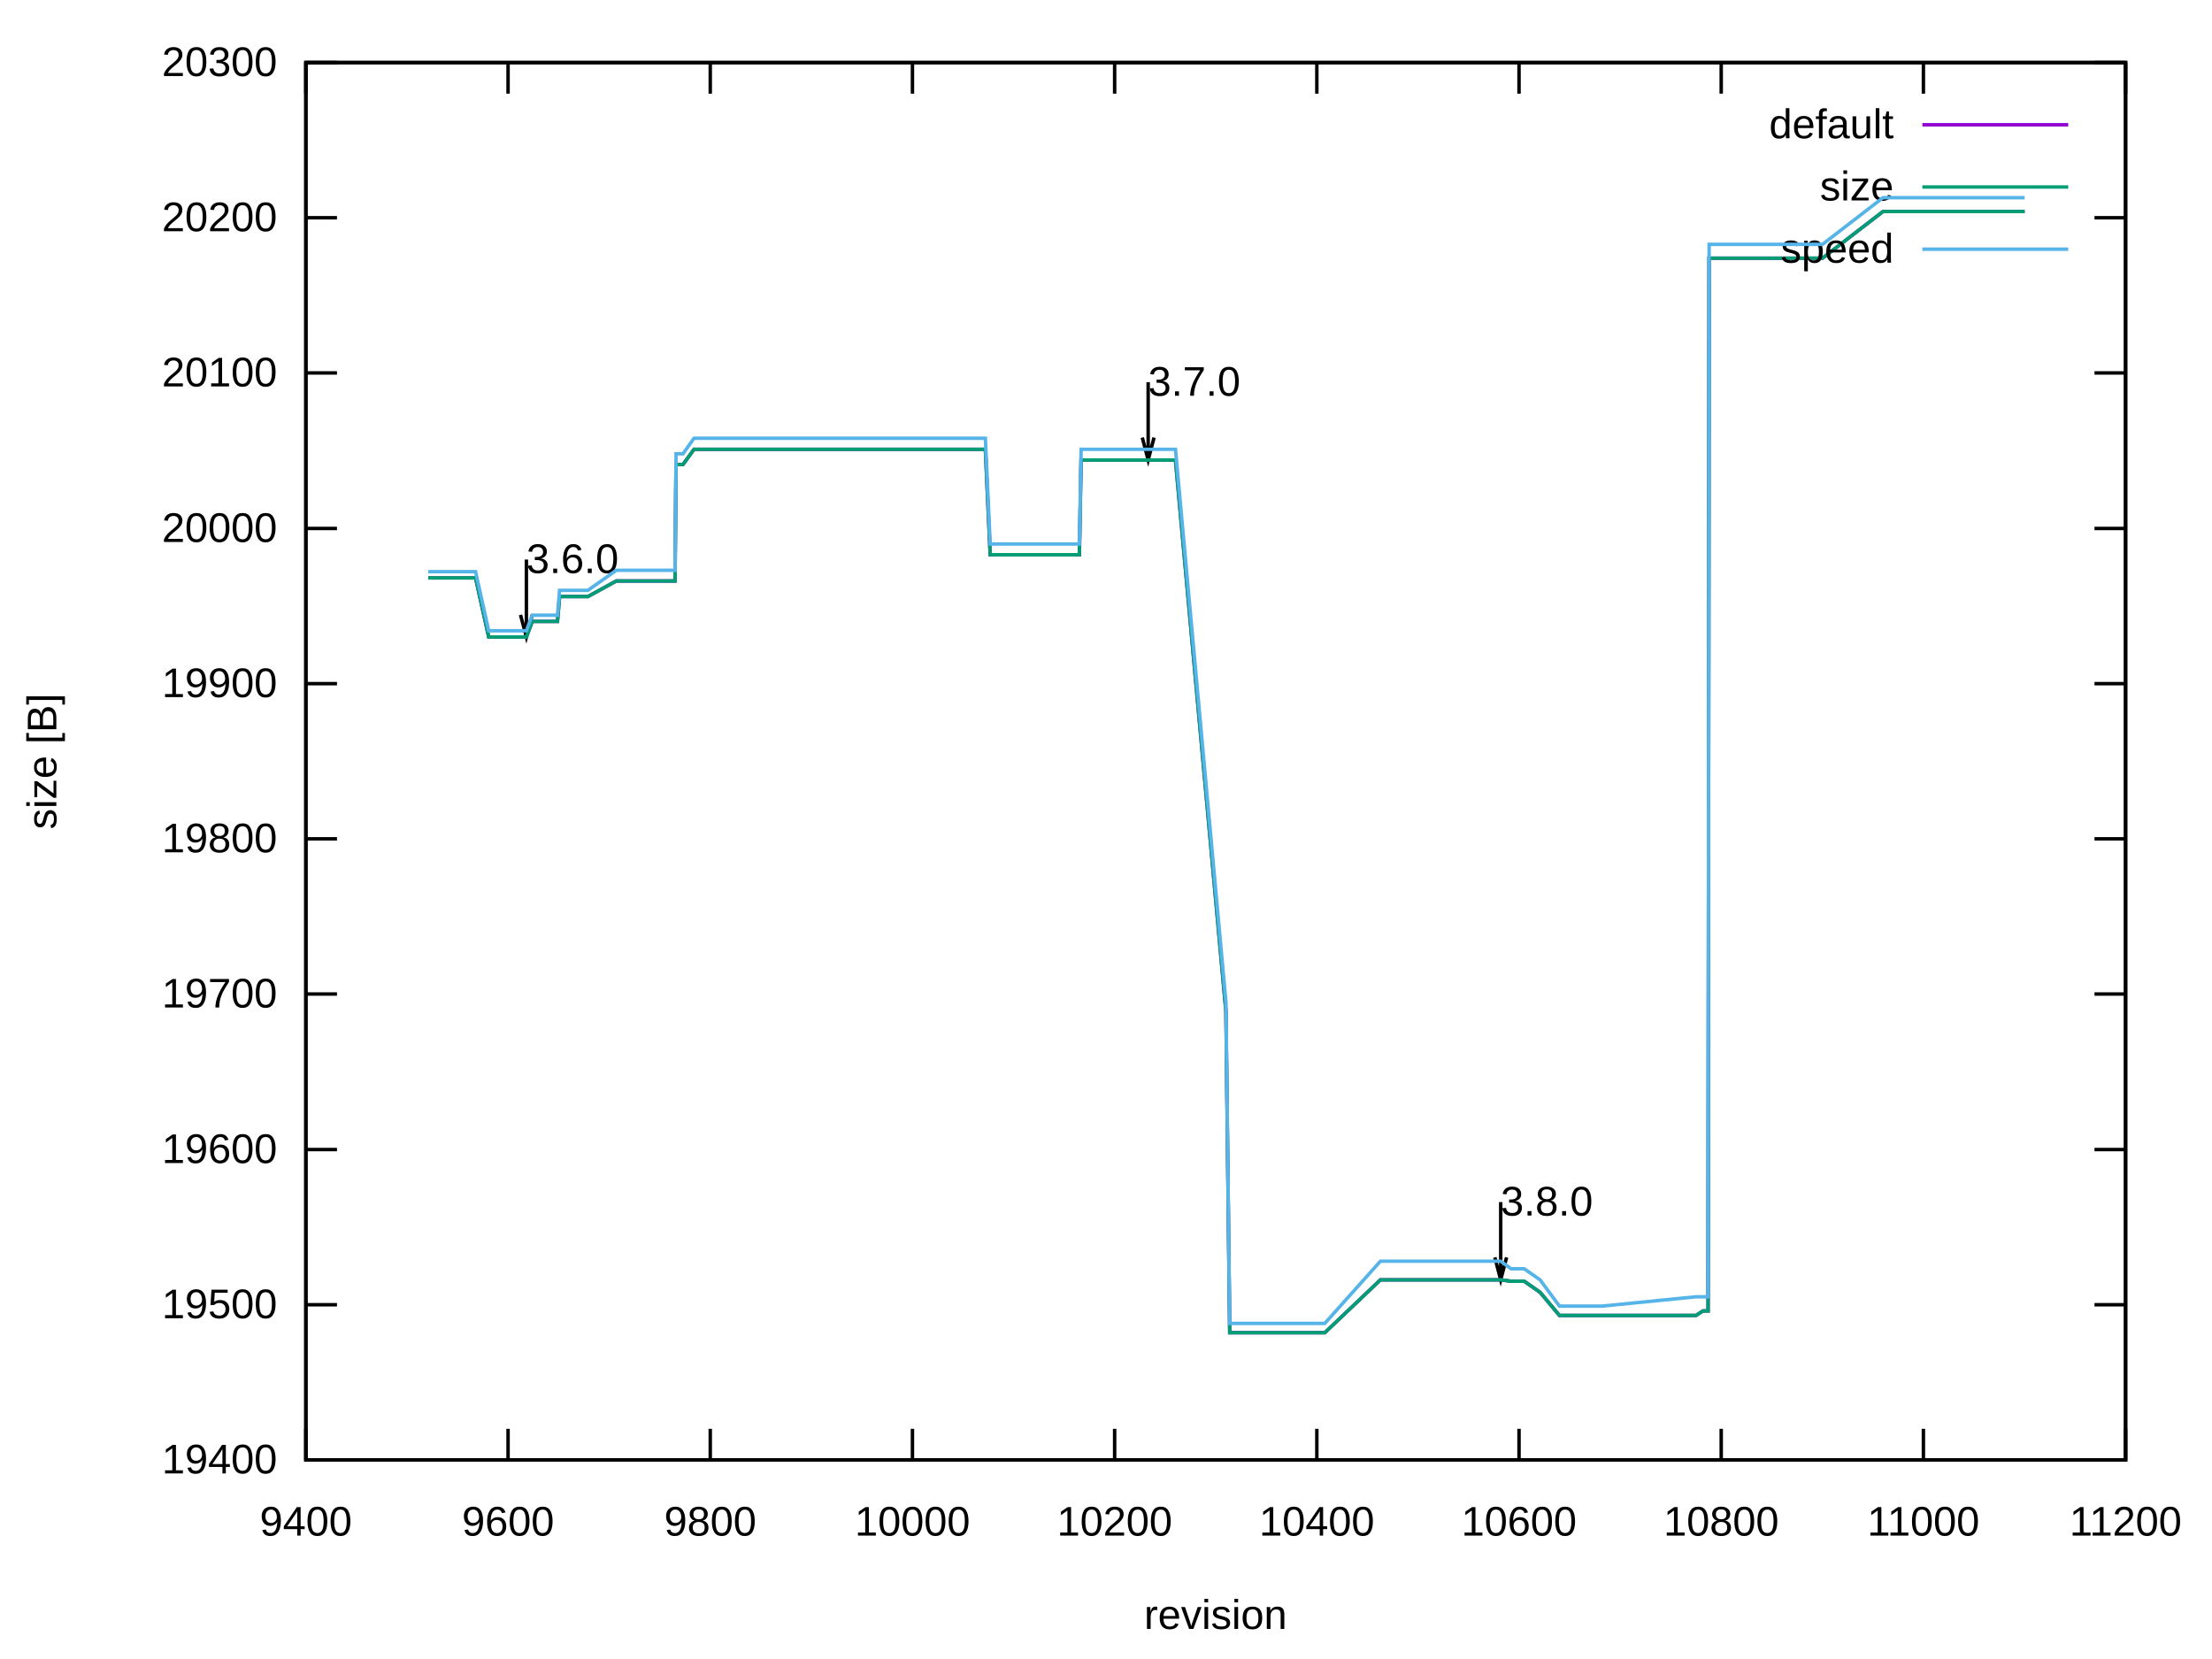
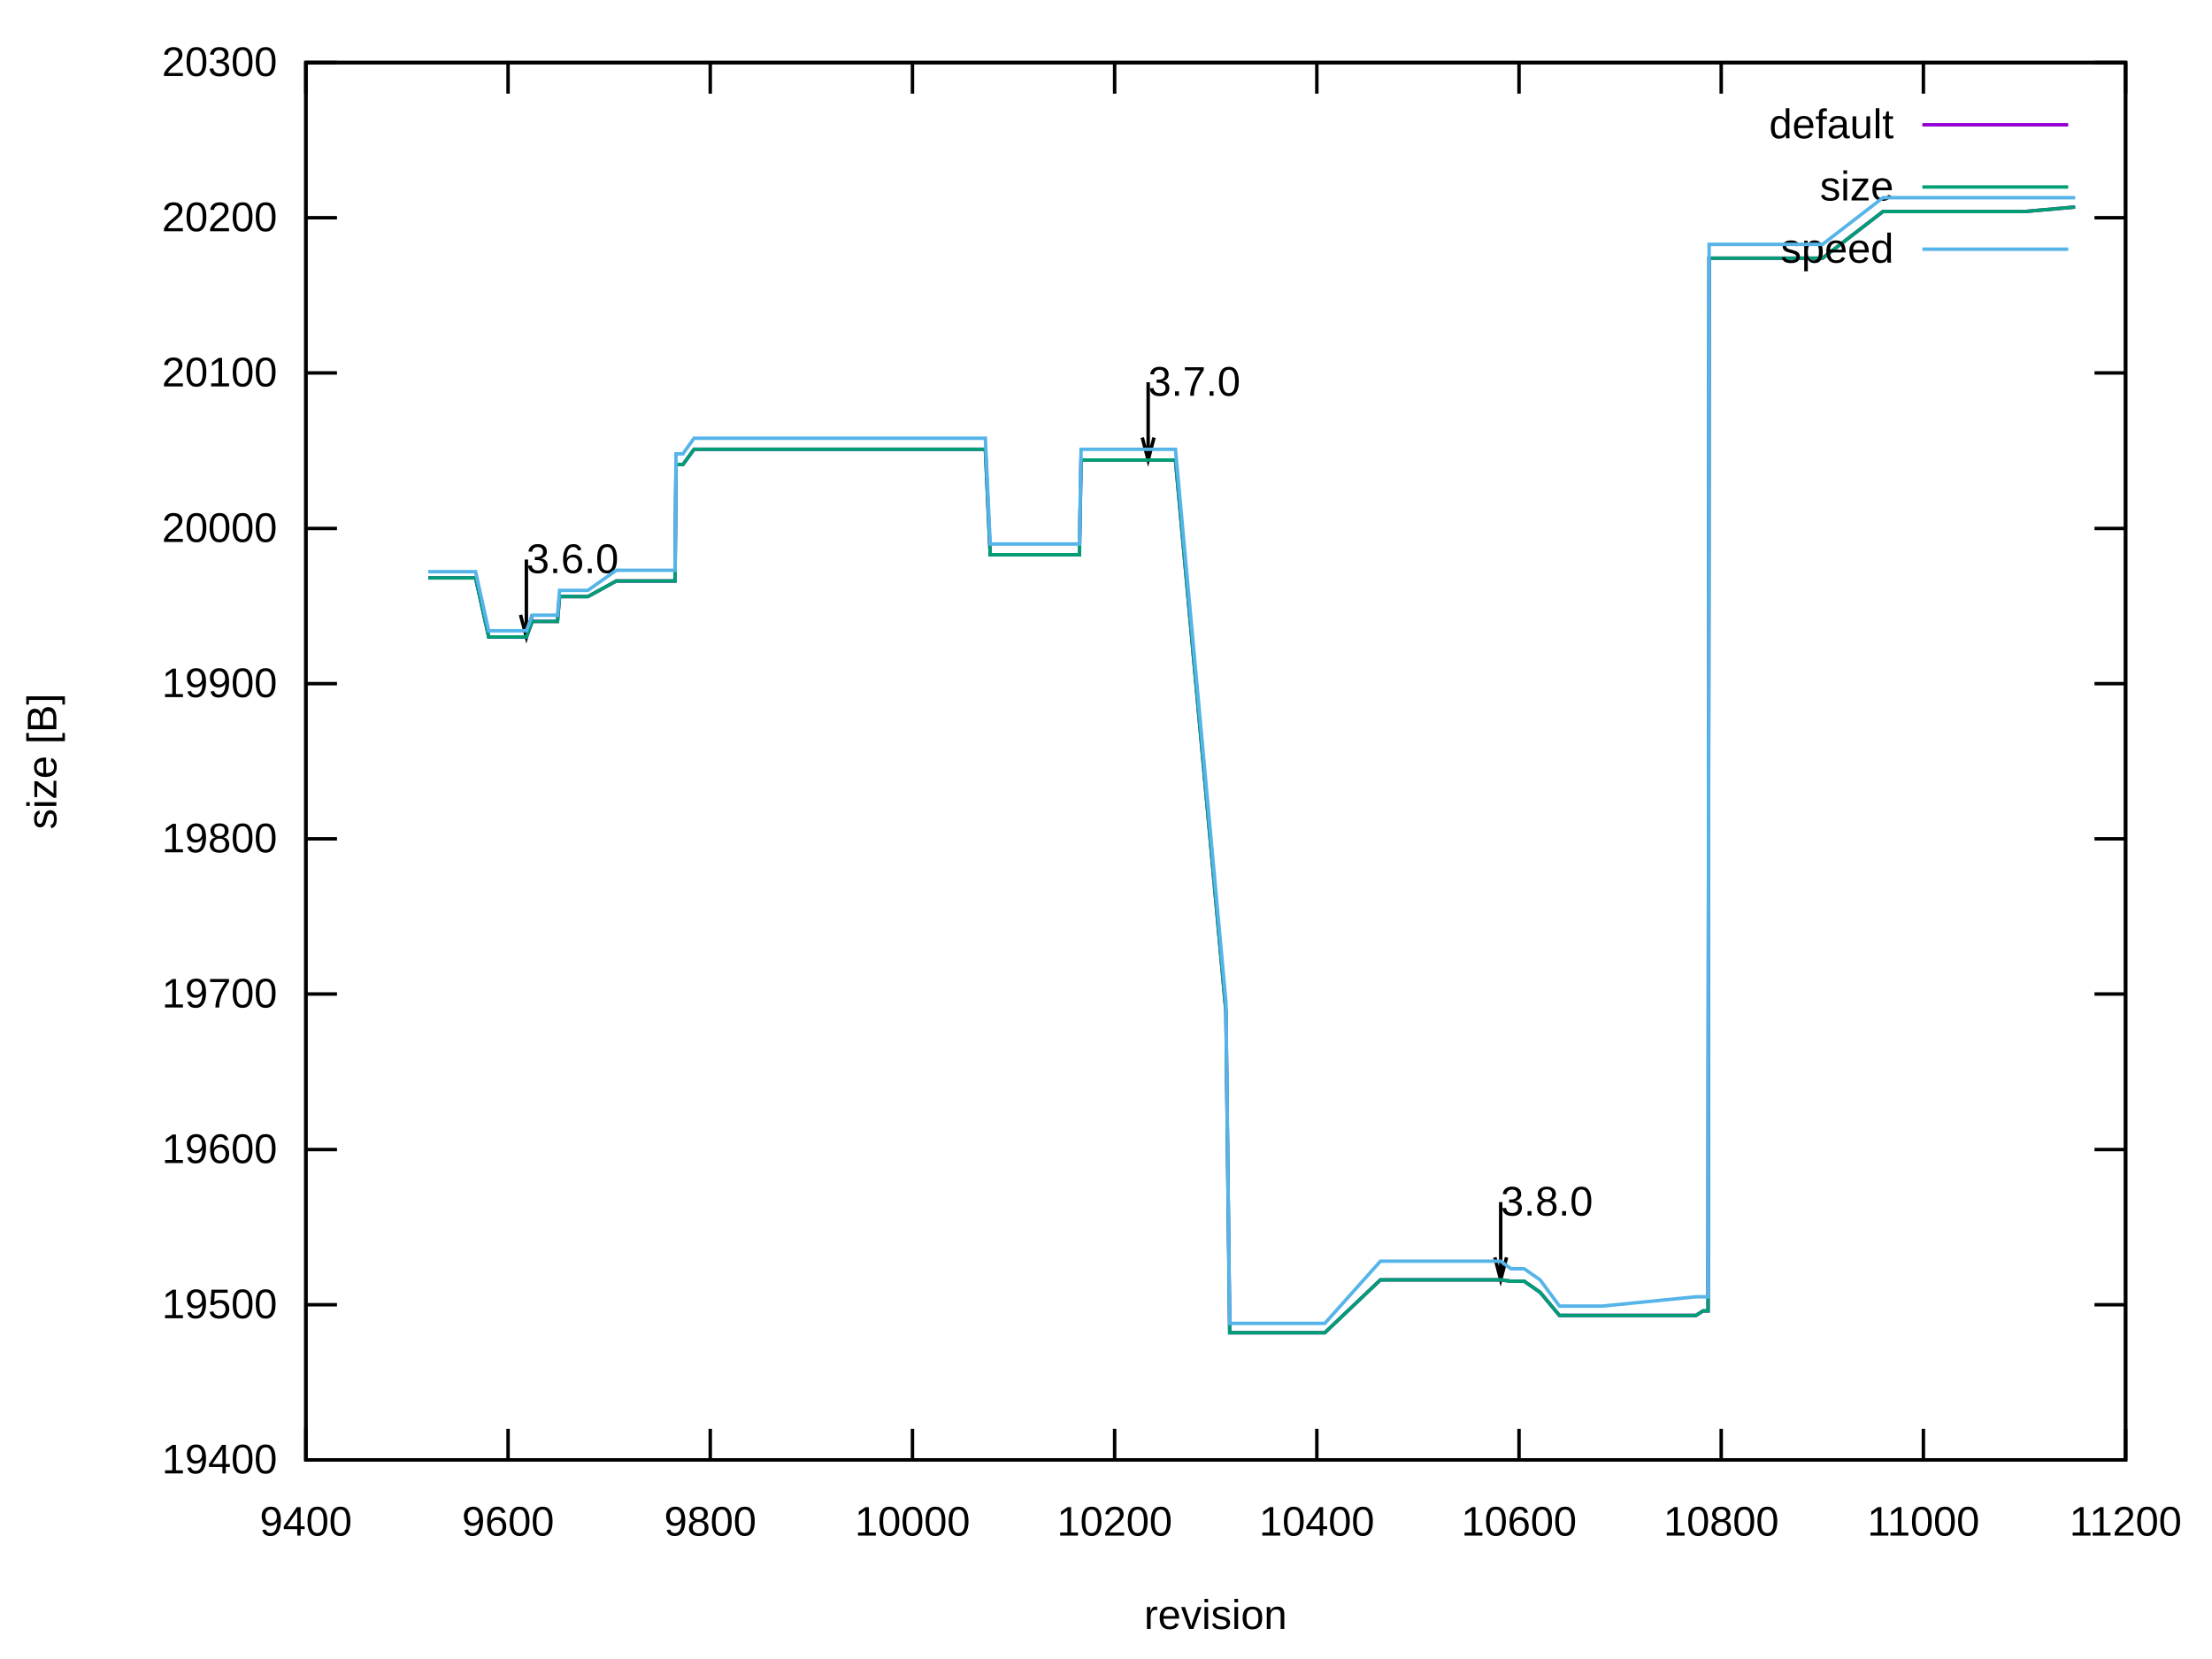
<svg xmlns="http://www.w3.org/2000/svg" xmlns:xlink="http://www.w3.org/1999/xlink" width="640" height="480" viewBox="0 0 640 480">
  <g id="gnuplot_canvas">
    <rect x="0" y="0" width="640" height="480" fill="none" />
    <defs>
      <circle id="gpDot" r="0.5" stroke-width="0.5" stroke="currentColor" />
      <path id="gpPt0" stroke-width="0.222" stroke="currentColor" d="M-1,0 h2 M0,-1 v2" />
      <path id="gpPt1" stroke-width="0.222" stroke="currentColor" d="M-1,-1 L1,1 M1,-1 L-1,1" />
      <path id="gpPt2" stroke-width="0.222" stroke="currentColor" d="M-1,0 L1,0 M0,-1 L0,1 M-1,-1 L1,1 M-1,1 L1,-1" />
      <rect id="gpPt3" stroke-width="0.222" stroke="currentColor" x="-1" y="-1" width="2" height="2" />
      <rect id="gpPt4" stroke-width="0.222" stroke="currentColor" fill="currentColor" x="-1" y="-1" width="2" height="2" />
      <circle id="gpPt5" stroke-width="0.222" stroke="currentColor" cx="0" cy="0" r="1" />
      <use xlink:href="#gpPt5" id="gpPt6" fill="currentColor" stroke="none" />
      <path id="gpPt7" stroke-width="0.222" stroke="currentColor" d="M0,-1.33 L-1.33,0.67 L1.33,0.67 z" />
      <use xlink:href="#gpPt7" id="gpPt8" fill="currentColor" stroke="none" />
      <use xlink:href="#gpPt7" id="gpPt9" stroke="currentColor" transform="rotate(180)" />
      <use xlink:href="#gpPt9" id="gpPt10" fill="currentColor" stroke="none" />
      <use xlink:href="#gpPt3" id="gpPt11" stroke="currentColor" transform="rotate(45)" />
      <use xlink:href="#gpPt11" id="gpPt12" fill="currentColor" stroke="none" />
      <path id="gpPt13" stroke-width="0.222" stroke="currentColor" d="M0,1.330 L1.265,0.411 L0.782,-1.067 L-0.782,-1.076 L-1.265,0.411 z" />
      <use xlink:href="#gpPt13" id="gpPt14" fill="currentColor" stroke="none" />
      <filter id="textbox" filterUnits="objectBoundingBox" x="0" y="0" height="1" width="1">
        <feFlood flood-color="white" flood-opacity="1" result="bgnd" />
        <feComposite in="SourceGraphic" in2="bgnd" operator="atop" />
      </filter>
      <filter id="greybox" filterUnits="objectBoundingBox" x="0" y="0" height="1" width="1">
        <feFlood flood-color="lightgrey" flood-opacity="1" result="grey" />
        <feComposite in="SourceGraphic" in2="grey" operator="atop" />
      </filter>
    </defs>
    <g fill="none" color="white" stroke="currentColor" stroke-width="1.00" stroke-linecap="butt" stroke-linejoin="miter">
</g>
    <g fill="none" color="black" stroke="currentColor" stroke-width="1.00" stroke-linecap="butt" stroke-linejoin="miter">
      <path stroke="black" d="M88.5,422.4 L97.5,422.4 M615.0,422.4 L606.0,422.4  " />
      <g transform="translate(80.2,426.3)" stroke="none" fill="black" font-family="Arial" font-size="12.00" text-anchor="end">
        <text>
          <tspan font-family="Arial"> 19400</tspan>
        </text>
      </g>
    </g>
    <g fill="none" color="black" stroke="currentColor" stroke-width="1.00" stroke-linecap="butt" stroke-linejoin="miter">
      <path stroke="black" d="M88.5,377.5 L97.5,377.5 M615.0,377.5 L606.0,377.5  " />
      <g transform="translate(80.2,381.4)" stroke="none" fill="black" font-family="Arial" font-size="12.00" text-anchor="end">
        <text>
          <tspan font-family="Arial"> 19500</tspan>
        </text>
      </g>
    </g>
    <g fill="none" color="black" stroke="currentColor" stroke-width="1.00" stroke-linecap="butt" stroke-linejoin="miter">
      <path stroke="black" d="M88.5,332.6 L97.5,332.6 M615.0,332.6 L606.0,332.6  " />
      <g transform="translate(80.2,336.5)" stroke="none" fill="black" font-family="Arial" font-size="12.00" text-anchor="end">
        <text>
          <tspan font-family="Arial"> 19600</tspan>
        </text>
      </g>
    </g>
    <g fill="none" color="black" stroke="currentColor" stroke-width="1.00" stroke-linecap="butt" stroke-linejoin="miter">
      <path stroke="black" d="M88.5,287.6 L97.5,287.6 M615.0,287.6 L606.0,287.6  " />
      <g transform="translate(80.2,291.5)" stroke="none" fill="black" font-family="Arial" font-size="12.00" text-anchor="end">
        <text>
          <tspan font-family="Arial"> 19700</tspan>
        </text>
      </g>
    </g>
    <g fill="none" color="black" stroke="currentColor" stroke-width="1.00" stroke-linecap="butt" stroke-linejoin="miter">
      <path stroke="black" d="M88.5,242.7 L97.5,242.7 M615.0,242.7 L606.0,242.7  " />
      <g transform="translate(80.2,246.6)" stroke="none" fill="black" font-family="Arial" font-size="12.00" text-anchor="end">
        <text>
          <tspan font-family="Arial"> 19800</tspan>
        </text>
      </g>
    </g>
    <g fill="none" color="black" stroke="currentColor" stroke-width="1.00" stroke-linecap="butt" stroke-linejoin="miter">
      <path stroke="black" d="M88.5,197.8 L97.5,197.8 M615.0,197.8 L606.0,197.8  " />
      <g transform="translate(80.2,201.7)" stroke="none" fill="black" font-family="Arial" font-size="12.00" text-anchor="end">
        <text>
          <tspan font-family="Arial"> 19900</tspan>
        </text>
      </g>
    </g>
    <g fill="none" color="black" stroke="currentColor" stroke-width="1.00" stroke-linecap="butt" stroke-linejoin="miter">
      <path stroke="black" d="M88.5,152.9 L97.5,152.9 M615.0,152.9 L606.0,152.9  " />
      <g transform="translate(80.2,156.8)" stroke="none" fill="black" font-family="Arial" font-size="12.00" text-anchor="end">
        <text>
          <tspan font-family="Arial"> 20000</tspan>
        </text>
      </g>
    </g>
    <g fill="none" color="black" stroke="currentColor" stroke-width="1.00" stroke-linecap="butt" stroke-linejoin="miter">
      <path stroke="black" d="M88.5,107.9 L97.5,107.9 M615.0,107.9 L606.0,107.9  " />
      <g transform="translate(80.2,111.8)" stroke="none" fill="black" font-family="Arial" font-size="12.00" text-anchor="end">
        <text>
          <tspan font-family="Arial"> 20100</tspan>
        </text>
      </g>
    </g>
    <g fill="none" color="black" stroke="currentColor" stroke-width="1.00" stroke-linecap="butt" stroke-linejoin="miter">
      <path stroke="black" d="M88.5,63.0 L97.5,63.0 M615.0,63.0 L606.0,63.0  " />
      <g transform="translate(80.2,66.9)" stroke="none" fill="black" font-family="Arial" font-size="12.00" text-anchor="end">
        <text>
          <tspan font-family="Arial"> 20200</tspan>
        </text>
      </g>
    </g>
    <g fill="none" color="black" stroke="currentColor" stroke-width="1.00" stroke-linecap="butt" stroke-linejoin="miter">
      <path stroke="black" d="M88.5,18.1 L97.5,18.1 M615.0,18.1 L606.0,18.1  " />
      <g transform="translate(80.2,22.0)" stroke="none" fill="black" font-family="Arial" font-size="12.00" text-anchor="end">
        <text>
          <tspan font-family="Arial"> 20300</tspan>
        </text>
      </g>
    </g>
    <g fill="none" color="black" stroke="currentColor" stroke-width="1.00" stroke-linecap="butt" stroke-linejoin="miter">
      <path stroke="black" d="M88.5,422.4 L88.5,413.4 M88.5,18.1 L88.5,27.1  " />
      <g transform="translate(88.5,444.3)" stroke="none" fill="black" font-family="Arial" font-size="12.00" text-anchor="middle">
        <text>
          <tspan font-family="Arial"> 9400</tspan>
        </text>
      </g>
    </g>
    <g fill="none" color="black" stroke="currentColor" stroke-width="1.00" stroke-linecap="butt" stroke-linejoin="miter">
      <path stroke="black" d="M147.0,422.4 L147.0,413.4 M147.0,18.1 L147.0,27.1  " />
      <g transform="translate(147.0,444.3)" stroke="none" fill="black" font-family="Arial" font-size="12.00" text-anchor="middle">
        <text>
          <tspan font-family="Arial"> 9600</tspan>
        </text>
      </g>
    </g>
    <g fill="none" color="black" stroke="currentColor" stroke-width="1.00" stroke-linecap="butt" stroke-linejoin="miter">
      <path stroke="black" d="M205.5,422.4 L205.5,413.4 M205.5,18.1 L205.5,27.1  " />
      <g transform="translate(205.5,444.3)" stroke="none" fill="black" font-family="Arial" font-size="12.00" text-anchor="middle">
        <text>
          <tspan font-family="Arial"> 9800</tspan>
        </text>
      </g>
    </g>
    <g fill="none" color="black" stroke="currentColor" stroke-width="1.00" stroke-linecap="butt" stroke-linejoin="miter">
      <path stroke="black" d="M264.0,422.4 L264.0,413.4 M264.0,18.1 L264.0,27.1  " />
      <g transform="translate(264.0,444.3)" stroke="none" fill="black" font-family="Arial" font-size="12.00" text-anchor="middle">
        <text>
          <tspan font-family="Arial"> 10000</tspan>
        </text>
      </g>
    </g>
    <g fill="none" color="black" stroke="currentColor" stroke-width="1.00" stroke-linecap="butt" stroke-linejoin="miter">
      <path stroke="black" d="M322.5,422.4 L322.5,413.4 M322.5,18.1 L322.5,27.1  " />
      <g transform="translate(322.5,444.3)" stroke="none" fill="black" font-family="Arial" font-size="12.00" text-anchor="middle">
        <text>
          <tspan font-family="Arial"> 10200</tspan>
        </text>
      </g>
    </g>
    <g fill="none" color="black" stroke="currentColor" stroke-width="1.00" stroke-linecap="butt" stroke-linejoin="miter">
      <path stroke="black" d="M381.0,422.4 L381.0,413.4 M381.0,18.1 L381.0,27.1  " />
      <g transform="translate(381.0,444.3)" stroke="none" fill="black" font-family="Arial" font-size="12.00" text-anchor="middle">
        <text>
          <tspan font-family="Arial"> 10400</tspan>
        </text>
      </g>
    </g>
    <g fill="none" color="black" stroke="currentColor" stroke-width="1.00" stroke-linecap="butt" stroke-linejoin="miter">
      <path stroke="black" d="M439.5,422.4 L439.5,413.4 M439.5,18.1 L439.5,27.1  " />
      <g transform="translate(439.5,444.3)" stroke="none" fill="black" font-family="Arial" font-size="12.00" text-anchor="middle">
        <text>
          <tspan font-family="Arial"> 10600</tspan>
        </text>
      </g>
    </g>
    <g fill="none" color="black" stroke="currentColor" stroke-width="1.00" stroke-linecap="butt" stroke-linejoin="miter">
      <path stroke="black" d="M498.0,422.4 L498.0,413.4 M498.0,18.1 L498.0,27.1  " />
      <g transform="translate(498.0,444.3)" stroke="none" fill="black" font-family="Arial" font-size="12.00" text-anchor="middle">
        <text>
          <tspan font-family="Arial"> 10800</tspan>
        </text>
      </g>
    </g>
    <g fill="none" color="black" stroke="currentColor" stroke-width="1.00" stroke-linecap="butt" stroke-linejoin="miter">
      <path stroke="black" d="M556.5,422.4 L556.5,413.4 M556.5,18.1 L556.5,27.1  " />
      <g transform="translate(556.5,444.3)" stroke="none" fill="black" font-family="Arial" font-size="12.00" text-anchor="middle">
        <text>
          <tspan font-family="Arial"> 11000</tspan>
        </text>
      </g>
    </g>
    <g fill="none" color="black" stroke="currentColor" stroke-width="1.00" stroke-linecap="butt" stroke-linejoin="miter">
      <path stroke="black" d="M615.0,422.4 L615.0,413.4 M615.0,18.1 L615.0,27.1  " />
      <g transform="translate(615.0,444.3)" stroke="none" fill="black" font-family="Arial" font-size="12.00" text-anchor="middle">
        <text>
          <tspan font-family="Arial"> 11200</tspan>
        </text>
      </g>
    </g>
    <g fill="none" color="black" stroke="currentColor" stroke-width="1.00" stroke-linecap="butt" stroke-linejoin="miter">
</g>
    <g fill="none" color="black" stroke="currentColor" stroke-width="1.00" stroke-linecap="butt" stroke-linejoin="miter">
      <path stroke="black" d="M88.5,18.1 L88.5,422.4 L615.0,422.4 L615.0,18.1 L88.5,18.1 Z  " />
      <g transform="translate(152.3,165.8)" stroke="none" fill="black" font-family="Arial" font-size="12.00" text-anchor="start">
        <text>
          <tspan font-family="Arial">3.6.0</tspan>
        </text>
      </g>
      <g transform="translate(332.2,114.5)" stroke="none" fill="black" font-family="Arial" font-size="12.00" text-anchor="start">
        <text>
          <tspan font-family="Arial">3.7.0</tspan>
        </text>
      </g>
      <g transform="translate(434.2,351.7)" stroke="none" fill="black" font-family="Arial" font-size="12.00" text-anchor="start">
        <text>
          <tspan font-family="Arial">3.8.0</tspan>
        </text>
      </g>
      <path stroke="black" d="M150.6,177.9 L152.3,184.3 L154.0,177.9 M152.3,161.9 L152.3,184.3 M330.5,126.6 L332.2,133.1 L333.9,126.6   M332.2,110.6 L332.2,133.1 M432.5,363.8 L434.2,370.3 L435.9,363.8 M434.2,347.8 L434.2,370.3  " />
    </g>
    <g fill="none" color="black" stroke="currentColor" stroke-width="1.00" stroke-linecap="butt" stroke-linejoin="miter">
      <g transform="translate(16.3,220.3) rotate(270)" stroke="none" fill="black" font-family="Arial" font-size="12.00" text-anchor="middle">
        <text>
          <tspan font-family="Arial">size [B]</tspan>
        </text>
      </g>
    </g>
    <g fill="none" color="black" stroke="currentColor" stroke-width="1.00" stroke-linecap="butt" stroke-linejoin="miter">
      <g transform="translate(351.7,471.3)" stroke="none" fill="black" font-family="Arial" font-size="12.00" text-anchor="middle">
        <text>
          <tspan font-family="Arial">revision</tspan>
        </text>
      </g>
    </g>
    <g fill="none" color="black" stroke="currentColor" stroke-width="1.00" stroke-linecap="butt" stroke-linejoin="miter">
</g>
    <g id="gnuplot_plot_1">
      <g fill="none" color="black" stroke="currentColor" stroke-width="1.00" stroke-linecap="butt" stroke-linejoin="miter">
        <g transform="translate(547.9,40.0)" stroke="none" fill="black" font-family="Arial" font-size="12.00" text-anchor="end">
          <text>
            <tspan font-family="Arial">default</tspan>
          </text>
        </g>
      </g>
      <g fill="none" color="black" stroke="currentColor" stroke-width="1.00" stroke-linecap="butt" stroke-linejoin="miter">
-         <path stroke="rgb(148,   0, 211)" d="M556.2,36.1 L598.4,36.1 M123.9,167.2 L129.5,167.2 L132.4,167.2 L137.6,167.2 L141.4,184.3 L143.8,184.3   L145.8,184.3 L147.3,184.3 L147.6,184.3 L147.9,184.3 L148.2,184.3 L152.3,184.3 L154.0,179.8 L156.4,179.8   L157.2,179.8 L157.5,179.8 L157.8,179.8 L158.1,179.8 L158.7,179.8 L160.2,179.8 L160.5,179.8 L161.3,179.8   L161.9,172.6 L162.5,172.6 L162.8,172.6 L164.3,172.6 L165.1,172.6 L165.7,172.6 L166.0,172.6 L166.3,172.6   L170.1,172.6 L178.3,168.1 L185.0,168.1 L188.0,168.1 L190.0,168.1 L191.2,168.1 L194.1,168.1 L195.0,168.1   L195.3,168.1 L195.6,134.4 L195.8,134.4 L197.6,134.4 L200.8,130.0 L202.6,130.0 L202.9,130.0 L203.5,130.0   L204.6,130.0 L206.4,130.0 L207.5,130.0 L207.8,130.0 L209.9,130.0 L210.8,130.0 L211.1,130.0 L211.4,130.0   L214.3,130.0 L214.9,130.0 L216.0,130.0 L228.6,130.0 L249.1,130.0 L250.3,130.0 L250.8,130.0 L251.1,130.0   L252.6,130.0 L252.9,130.0 L253.5,130.0 L253.8,130.0 L254.9,130.0 L257.0,130.0 L259.3,130.0 L262.2,130.0   L263.1,130.0 L264.0,130.0 L269.0,130.0 L278.0,130.0 L281.0,130.0 L284.2,130.0 L285.1,130.0 L286.5,160.5   L287.4,160.5 L295.6,160.5 L300.3,160.5 L307.0,160.5 L311.7,160.5 L312.3,160.5 L312.8,133.1 L314.9,133.1   L316.9,133.1 L317.2,133.1 L318.1,133.1 L320.2,133.1 L325.1,133.1 L325.7,133.1 L332.2,133.1 L333.3,133.1   L334.2,133.1 L340.1,133.1 L354.7,292.6 L355.8,385.6 L363.5,385.6 L364.9,385.6 L366.1,385.6 L366.4,385.6   L371.1,385.6 L371.3,385.6 L373.4,385.6 L383.3,385.6 L399.4,370.3 L408.8,370.3 L413.2,370.3 L422.0,370.3   L427.2,370.3 L434.2,370.3 L437.2,370.7 L439.8,370.7 L441.0,370.7 L445.6,373.9 L451.2,380.6 L452.7,380.6   L455.9,380.6 L457.1,380.6 L459.4,380.6 L463.5,380.6 L490.7,380.6 L492.7,379.3 L493.9,379.3 L494.2,379.3   L494.5,74.7 L495.1,74.7 L498.0,74.7 L527.3,74.7 L544.8,61.2 L548.9,61.2 L581.9,61.2 L585.8,61.2    " />
+         <path stroke="rgb(148,   0, 211)" d="M556.2,36.1 L598.4,36.1 M123.9,167.2 L129.5,167.2 L132.4,167.2 L137.6,167.2 L141.4,184.3 L143.8,184.3   L145.8,184.3 L147.3,184.3 L147.6,184.3 L147.9,184.3 L148.2,184.3 L152.3,184.3 L154.0,179.8 L156.4,179.8   L157.2,179.8 L157.5,179.8 L157.8,179.8 L158.1,179.8 L158.7,179.8 L160.2,179.8 L160.5,179.8 L161.3,179.8   L161.9,172.6 L162.5,172.6 L162.8,172.6 L164.3,172.6 L165.1,172.6 L165.7,172.6 L166.0,172.6 L166.3,172.6   L170.1,172.6 L178.3,168.1 L185.0,168.1 L188.0,168.1 L190.0,168.1 L191.2,168.1 L194.1,168.1 L195.0,168.1   L195.3,168.1 L195.6,134.4 L195.8,134.4 L197.6,134.4 L200.8,130.0 L202.6,130.0 L202.9,130.0 L203.5,130.0   L204.6,130.0 L206.4,130.0 L207.5,130.0 L207.8,130.0 L209.9,130.0 L210.8,130.0 L211.1,130.0 L211.4,130.0   L214.3,130.0 L214.9,130.0 L216.0,130.0 L228.6,130.0 L249.1,130.0 L250.3,130.0 L250.8,130.0 L251.1,130.0   L252.6,130.0 L252.9,130.0 L253.5,130.0 L253.8,130.0 L254.9,130.0 L257.0,130.0 L259.3,130.0 L262.2,130.0   L263.1,130.0 L264.0,130.0 L269.0,130.0 L278.0,130.0 L281.0,130.0 L284.2,130.0 L285.1,130.0 L286.5,160.5   L287.4,160.5 L295.6,160.5 L300.3,160.5 L307.0,160.5 L311.7,160.5 L312.3,160.5 L312.8,133.1 L314.9,133.1   L316.9,133.1 L317.2,133.1 L318.1,133.1 L320.2,133.1 L325.1,133.1 L325.7,133.1 L332.2,133.1 L333.3,133.1   L334.2,133.1 L340.1,133.1 L354.7,292.6 L355.8,385.6 L363.5,385.6 L364.9,385.6 L366.1,385.6 L366.4,385.6   L371.1,385.6 L371.3,385.6 L373.4,385.6 L383.3,385.6 L399.4,370.3 L408.8,370.3 L413.2,370.3 L422.0,370.3   L427.2,370.3 L434.2,370.3 L437.2,370.7 L439.8,370.7 L441.0,370.7 L445.6,373.9 L451.2,380.6 L452.7,380.6   L455.9,380.6 L457.1,380.6 L459.4,380.6 L463.5,380.6 L490.7,380.6 L492.7,379.3 L493.9,379.3 L494.2,379.3   L494.5,74.7 L495.1,74.7 L498.0,74.7 L527.3,74.7 L544.8,61.2 L548.9,61.2 L581.9,61.2 L585.8,61.2   L600.4,59.9  " />
      </g>
    </g>
    <g id="gnuplot_plot_2">
      <g fill="none" color="black" stroke="currentColor" stroke-width="1.00" stroke-linecap="butt" stroke-linejoin="miter">
        <g transform="translate(547.9,58.0)" stroke="none" fill="black" font-family="Arial" font-size="12.00" text-anchor="end">
          <text>
            <tspan font-family="Arial">size</tspan>
          </text>
        </g>
      </g>
      <g fill="none" color="black" stroke="currentColor" stroke-width="1.00" stroke-linecap="butt" stroke-linejoin="miter">
-         <path stroke="rgb(  0, 158, 115)" d="M556.2,54.1 L598.4,54.1 M123.9,167.2 L129.5,167.2 L132.4,167.2 L137.6,167.2 L141.4,184.3 L143.8,184.3   L145.8,184.3 L147.3,184.3 L147.6,184.3 L147.9,184.3 L148.2,184.3 L152.3,184.3 L154.0,179.8 L156.4,179.8   L157.2,179.8 L157.5,179.8 L157.8,179.8 L158.1,179.8 L158.7,179.8 L160.2,179.8 L160.5,179.8 L161.3,179.8   L161.9,172.6 L162.5,172.6 L162.8,172.6 L164.3,172.6 L165.1,172.6 L165.7,172.6 L166.0,172.6 L166.3,172.6   L170.1,172.6 L178.3,168.1 L185.0,168.1 L188.0,168.1 L190.0,168.1 L191.2,168.1 L194.1,168.1 L195.0,168.1   L195.3,168.1 L195.6,134.4 L195.8,134.4 L197.6,134.4 L200.8,130.0 L202.6,130.0 L202.9,130.0 L203.5,130.0   L204.6,130.0 L206.4,130.0 L207.5,130.0 L207.8,130.0 L209.9,130.0 L210.8,130.0 L211.1,130.0 L211.4,130.0   L214.3,130.0 L214.9,130.0 L216.0,130.0 L228.6,130.0 L249.1,130.0 L250.3,130.0 L250.8,130.0 L251.1,130.0   L252.6,130.0 L252.9,130.0 L253.5,130.0 L253.8,130.0 L254.9,130.0 L257.0,130.0 L259.3,130.0 L262.2,130.0   L263.1,130.0 L264.0,130.0 L269.0,130.0 L278.0,130.0 L281.0,130.0 L284.2,130.0 L285.1,130.0 L286.5,160.5   L287.4,160.5 L295.6,160.5 L300.3,160.5 L307.0,160.5 L311.7,160.5 L312.3,160.5 L312.8,133.1 L314.9,133.1   L316.9,133.1 L317.2,133.1 L318.1,133.1 L320.2,133.1 L325.1,133.1 L325.7,133.1 L332.2,133.1 L333.3,133.1   L334.2,133.1 L340.1,133.1 L354.7,292.6 L355.8,385.6 L363.5,385.6 L364.9,385.6 L366.1,385.6 L366.4,385.6   L371.1,385.6 L371.3,385.6 L373.4,385.6 L383.3,385.6 L399.4,370.3 L408.8,370.3 L413.2,370.3 L422.0,370.3   L427.2,370.3 L434.2,370.3 L437.2,370.7 L439.8,370.7 L441.0,370.7 L445.6,373.9 L451.2,380.6 L452.7,380.6   L455.9,380.6 L457.1,380.6 L459.4,380.6 L463.5,380.6 L490.7,380.6 L492.7,379.3 L493.9,379.3 L494.2,379.3   L494.5,74.7 L495.1,74.7 L498.0,74.7 L527.3,74.7 L544.8,61.2 L548.9,61.2 L581.9,61.2 L585.8,61.2    " />
+         <path stroke="rgb(  0, 158, 115)" d="M556.2,54.1 L598.4,54.1 M123.9,167.2 L129.5,167.2 L132.4,167.2 L137.6,167.2 L141.4,184.3 L143.8,184.3   L145.8,184.3 L147.3,184.3 L147.6,184.3 L147.9,184.3 L148.2,184.3 L152.3,184.3 L154.0,179.8 L156.4,179.8   L157.2,179.8 L157.5,179.8 L157.8,179.8 L158.1,179.8 L158.7,179.8 L160.2,179.8 L160.5,179.8 L161.3,179.8   L161.9,172.6 L162.5,172.6 L162.8,172.6 L164.3,172.6 L165.1,172.6 L165.7,172.6 L166.0,172.6 L166.3,172.6   L170.1,172.6 L178.3,168.1 L185.0,168.1 L188.0,168.1 L190.0,168.1 L191.2,168.1 L194.1,168.1 L195.0,168.1   L195.3,168.1 L195.6,134.4 L195.8,134.4 L197.6,134.4 L200.8,130.0 L202.6,130.0 L202.9,130.0 L203.5,130.0   L204.6,130.0 L206.4,130.0 L207.5,130.0 L207.8,130.0 L209.9,130.0 L210.8,130.0 L211.1,130.0 L211.4,130.0   L214.3,130.0 L214.9,130.0 L216.0,130.0 L228.6,130.0 L249.1,130.0 L250.3,130.0 L250.8,130.0 L251.1,130.0   L252.6,130.0 L252.9,130.0 L253.5,130.0 L253.8,130.0 L254.9,130.0 L257.0,130.0 L259.3,130.0 L262.2,130.0   L263.1,130.0 L264.0,130.0 L269.0,130.0 L278.0,130.0 L281.0,130.0 L284.2,130.0 L285.1,130.0 L286.5,160.5   L287.4,160.5 L295.6,160.5 L300.3,160.5 L307.0,160.5 L311.7,160.5 L312.3,160.5 L312.8,133.1 L314.9,133.1   L316.9,133.1 L317.2,133.1 L318.1,133.1 L320.2,133.1 L325.1,133.1 L325.7,133.1 L332.2,133.1 L333.3,133.1   L334.2,133.1 L340.1,133.1 L354.7,292.6 L355.8,385.6 L363.5,385.6 L364.9,385.6 L366.1,385.6 L366.4,385.6   L371.1,385.6 L371.3,385.6 L373.4,385.6 L383.3,385.6 L399.4,370.3 L408.8,370.3 L413.2,370.3 L422.0,370.3   L427.2,370.3 L434.2,370.3 L437.2,370.7 L439.8,370.7 L441.0,370.7 L445.6,373.9 L451.2,380.6 L452.7,380.6   L455.9,380.6 L457.1,380.6 L459.4,380.6 L463.5,380.6 L490.7,380.6 L492.7,379.3 L493.9,379.3 L494.2,379.3   L494.5,74.7 L495.1,74.7 L498.0,74.7 L527.3,74.7 L544.8,61.2 L548.9,61.2 L581.9,61.2 L585.8,61.2   L600.4,59.9  " />
      </g>
    </g>
    <g id="gnuplot_plot_3">
      <g fill="none" color="black" stroke="currentColor" stroke-width="1.00" stroke-linecap="butt" stroke-linejoin="miter">
        <g transform="translate(547.9,76.0)" stroke="none" fill="black" font-family="Arial" font-size="12.00" text-anchor="end">
          <text>
            <tspan font-family="Arial">speed</tspan>
          </text>
        </g>
      </g>
      <g fill="none" color="black" stroke="currentColor" stroke-width="1.00" stroke-linecap="butt" stroke-linejoin="miter">
-         <path stroke="rgb( 86, 180, 233)" d="M556.2,72.1 L598.4,72.1 M123.9,165.4 L129.5,165.4 L132.4,165.4 L137.6,165.4 L141.4,182.5 L143.8,182.5   L145.8,182.5 L147.3,182.5 L147.6,182.5 L147.9,182.5 L148.2,182.5 L152.3,182.5 L154.0,178.0 L156.4,178.0   L157.2,178.0 L157.5,178.0 L157.8,178.0 L158.1,178.0 L158.7,178.0 L160.2,178.0 L160.5,178.0 L161.3,178.0   L161.9,170.8 L162.5,170.8 L162.8,170.8 L164.3,170.8 L165.1,170.8 L165.7,170.8 L166.0,170.8 L166.3,170.8   L170.1,170.8 L178.3,165.0 L185.0,165.0 L188.0,165.0 L190.0,165.0 L191.2,165.0 L194.1,165.0 L195.0,165.0   L195.3,165.0 L195.6,131.3 L195.8,131.3 L197.6,131.3 L200.8,126.8 L202.6,126.8 L202.9,126.8 L203.5,126.8   L204.6,126.8 L206.4,126.8 L207.5,126.8 L207.8,126.8 L209.9,126.8 L210.8,126.8 L211.1,126.8 L211.4,126.8   L214.3,126.8 L214.9,126.8 L216.0,126.8 L228.6,126.8 L249.1,126.8 L250.3,126.8 L250.8,126.8 L251.1,126.8   L252.6,126.8 L252.9,126.8 L253.5,126.8 L253.8,126.8 L254.9,126.8 L257.0,126.8 L259.3,126.8 L262.2,126.8   L263.1,126.8 L264.0,126.8 L269.0,126.8 L278.0,126.8 L281.0,126.8 L284.2,126.8 L285.1,126.8 L286.5,157.4   L287.4,157.4 L295.6,157.4 L300.3,157.4 L307.0,157.4 L311.7,157.4 L312.3,157.4 L312.8,130.0 L314.9,130.0   L316.9,130.0 L317.2,130.0 L318.1,130.0 L320.2,130.0 L325.1,130.0 L325.7,130.0 L332.2,130.0 L333.3,130.0   L334.2,130.0 L340.1,130.0 L354.7,289.9 L355.8,382.9 L363.5,382.9 L364.9,382.9 L366.1,382.9 L366.4,382.9   L371.1,382.9 L371.3,382.9 L373.4,382.9 L383.3,382.9 L399.4,364.9 L408.8,364.9 L413.2,364.9 L422.0,364.9   L427.2,364.9 L434.2,364.9 L437.2,367.1 L439.8,367.1 L441.0,367.1 L445.6,370.3 L451.2,377.9 L452.7,377.9   L455.9,377.9 L457.1,377.9 L459.4,377.9 L463.5,377.9 L490.7,375.2 L492.7,375.2 L493.9,375.2 L494.2,375.2   L494.5,70.7 L495.1,70.7 L498.0,70.7 L527.3,70.7 L544.8,57.2 L548.9,57.2 L581.9,57.2 L585.8,57.2    " />
+         <path stroke="rgb( 86, 180, 233)" d="M556.2,72.1 L598.4,72.1 M123.9,165.4 L129.5,165.4 L132.4,165.4 L137.6,165.4 L141.4,182.5 L143.8,182.5   L145.8,182.5 L147.3,182.5 L147.6,182.5 L147.9,182.5 L148.2,182.5 L152.3,182.5 L154.0,178.0 L156.4,178.0   L157.2,178.0 L157.5,178.0 L157.8,178.0 L158.1,178.0 L158.7,178.0 L160.2,178.0 L160.5,178.0 L161.3,178.0   L161.9,170.8 L162.5,170.8 L162.8,170.8 L164.3,170.8 L165.1,170.8 L165.7,170.8 L166.0,170.8 L166.3,170.8   L170.1,170.8 L178.3,165.0 L185.0,165.0 L188.0,165.0 L190.0,165.0 L191.2,165.0 L194.1,165.0 L195.0,165.0   L195.3,165.0 L195.6,131.3 L195.8,131.3 L197.6,131.3 L200.8,126.8 L202.6,126.8 L202.9,126.8 L203.5,126.8   L204.6,126.8 L206.4,126.8 L207.5,126.8 L207.8,126.8 L209.9,126.8 L210.8,126.8 L211.1,126.8 L211.4,126.8   L214.3,126.8 L214.9,126.8 L216.0,126.8 L228.6,126.8 L249.1,126.8 L250.3,126.8 L250.8,126.8 L251.1,126.8   L252.6,126.8 L252.9,126.8 L253.5,126.8 L253.8,126.8 L254.9,126.8 L257.0,126.8 L259.3,126.8 L262.2,126.8   L263.1,126.8 L264.0,126.8 L269.0,126.8 L278.0,126.8 L281.0,126.8 L284.2,126.8 L285.1,126.8 L286.5,157.4   L287.4,157.4 L295.6,157.4 L300.3,157.4 L307.0,157.4 L311.7,157.4 L312.3,157.4 L312.8,130.0 L314.9,130.0   L316.9,130.0 L317.2,130.0 L318.1,130.0 L320.2,130.0 L325.1,130.0 L325.7,130.0 L332.2,130.0 L333.3,130.0   L334.2,130.0 L340.1,130.0 L354.7,289.9 L355.8,382.9 L363.5,382.9 L364.9,382.9 L366.1,382.9 L366.4,382.9   L371.1,382.9 L371.3,382.9 L373.4,382.9 L383.3,382.9 L399.4,364.9 L408.8,364.9 L413.2,364.9 L422.0,364.9   L427.2,364.9 L434.2,364.9 L437.2,367.1 L439.8,367.1 L441.0,367.1 L445.6,370.3 L451.2,377.9 L452.7,377.9   L455.9,377.9 L457.1,377.9 L459.4,377.9 L463.5,377.9 L490.7,375.2 L492.7,375.2 L493.9,375.2 L494.2,375.2   L494.5,70.7 L495.1,70.7 L498.0,70.7 L527.3,70.7 L544.8,57.2 L548.9,57.2 L581.9,57.2 L585.8,57.2   L600.4,57.2  " />
      </g>
    </g>
    <g fill="none" color="white" stroke="rgb( 86, 180, 233)" stroke-width="2.00" stroke-linecap="butt" stroke-linejoin="miter">
</g>
    <g fill="none" color="black" stroke="currentColor" stroke-width="2.00" stroke-linecap="butt" stroke-linejoin="miter">
</g>
    <g fill="none" color="black" stroke="black" stroke-width="1.00" stroke-linecap="butt" stroke-linejoin="miter">
</g>
    <g fill="none" color="black" stroke="currentColor" stroke-width="1.00" stroke-linecap="butt" stroke-linejoin="miter">
      <path stroke="black" d="M88.5,18.1 L88.5,422.4 L615.0,422.4 L615.0,18.1 L88.5,18.1 Z  " />
    </g>
    <g fill="none" color="black" stroke="currentColor" stroke-width="1.00" stroke-linecap="butt" stroke-linejoin="miter">
</g>
  </g>
</svg>
